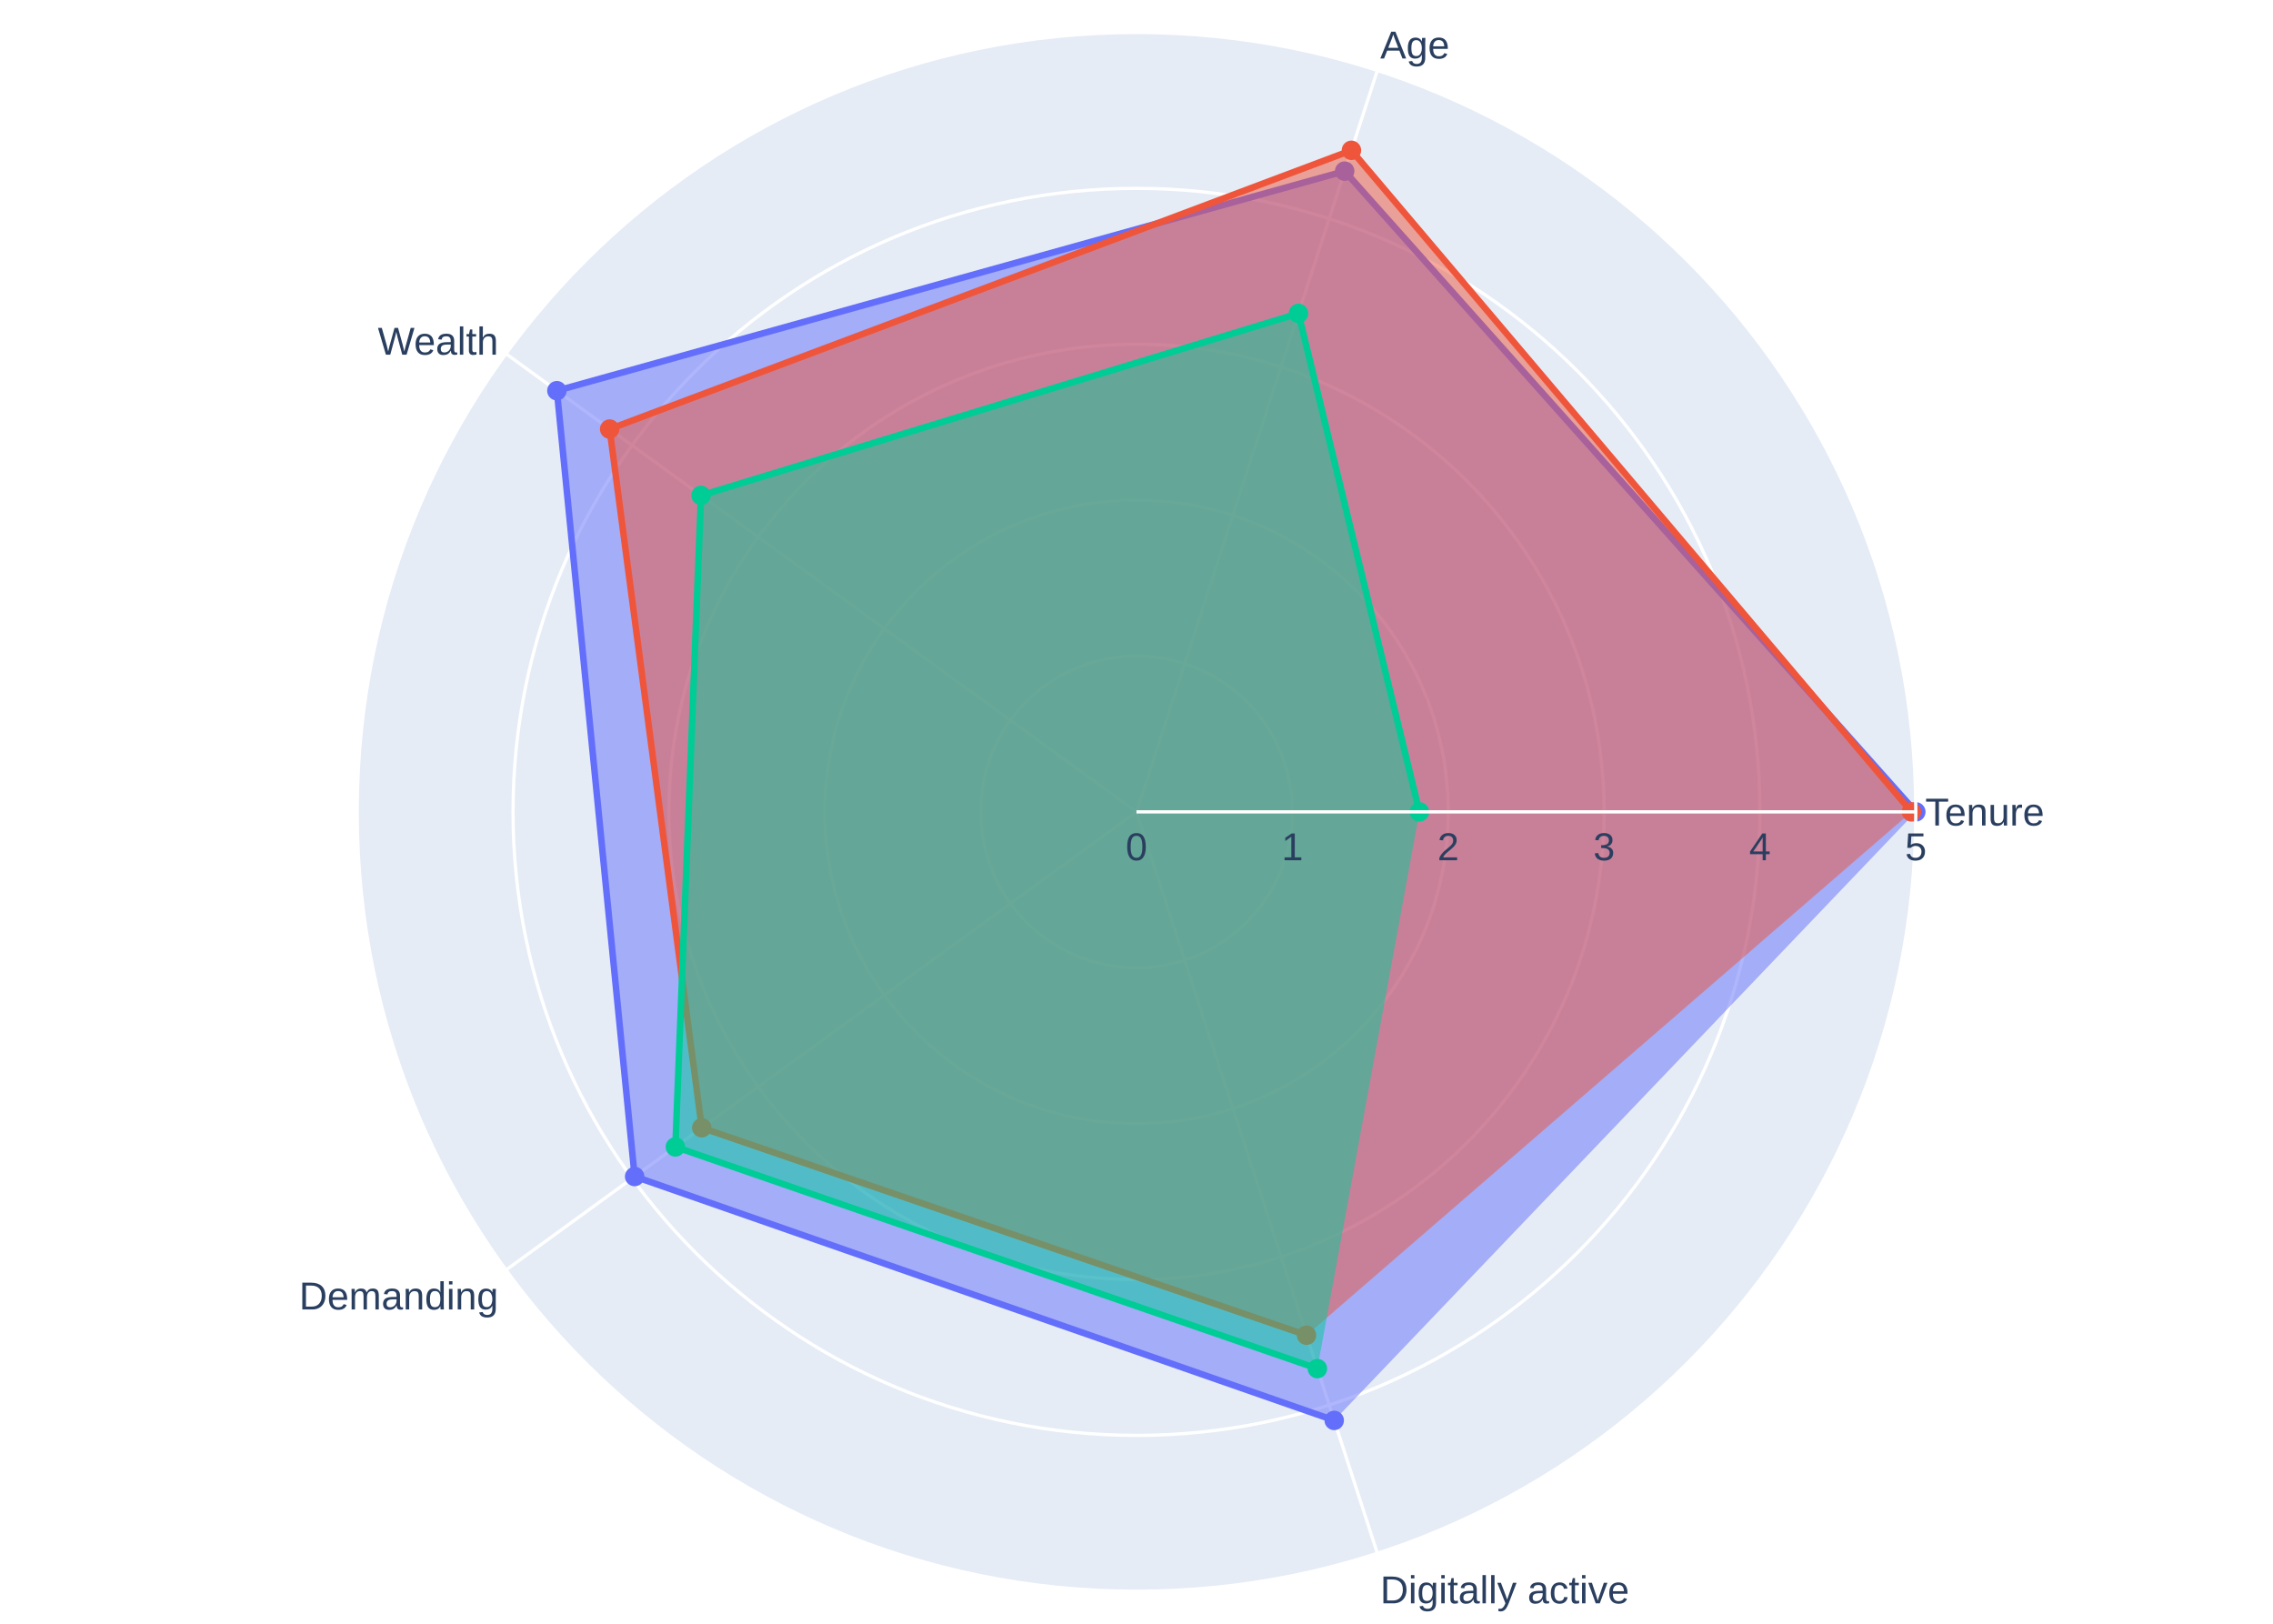
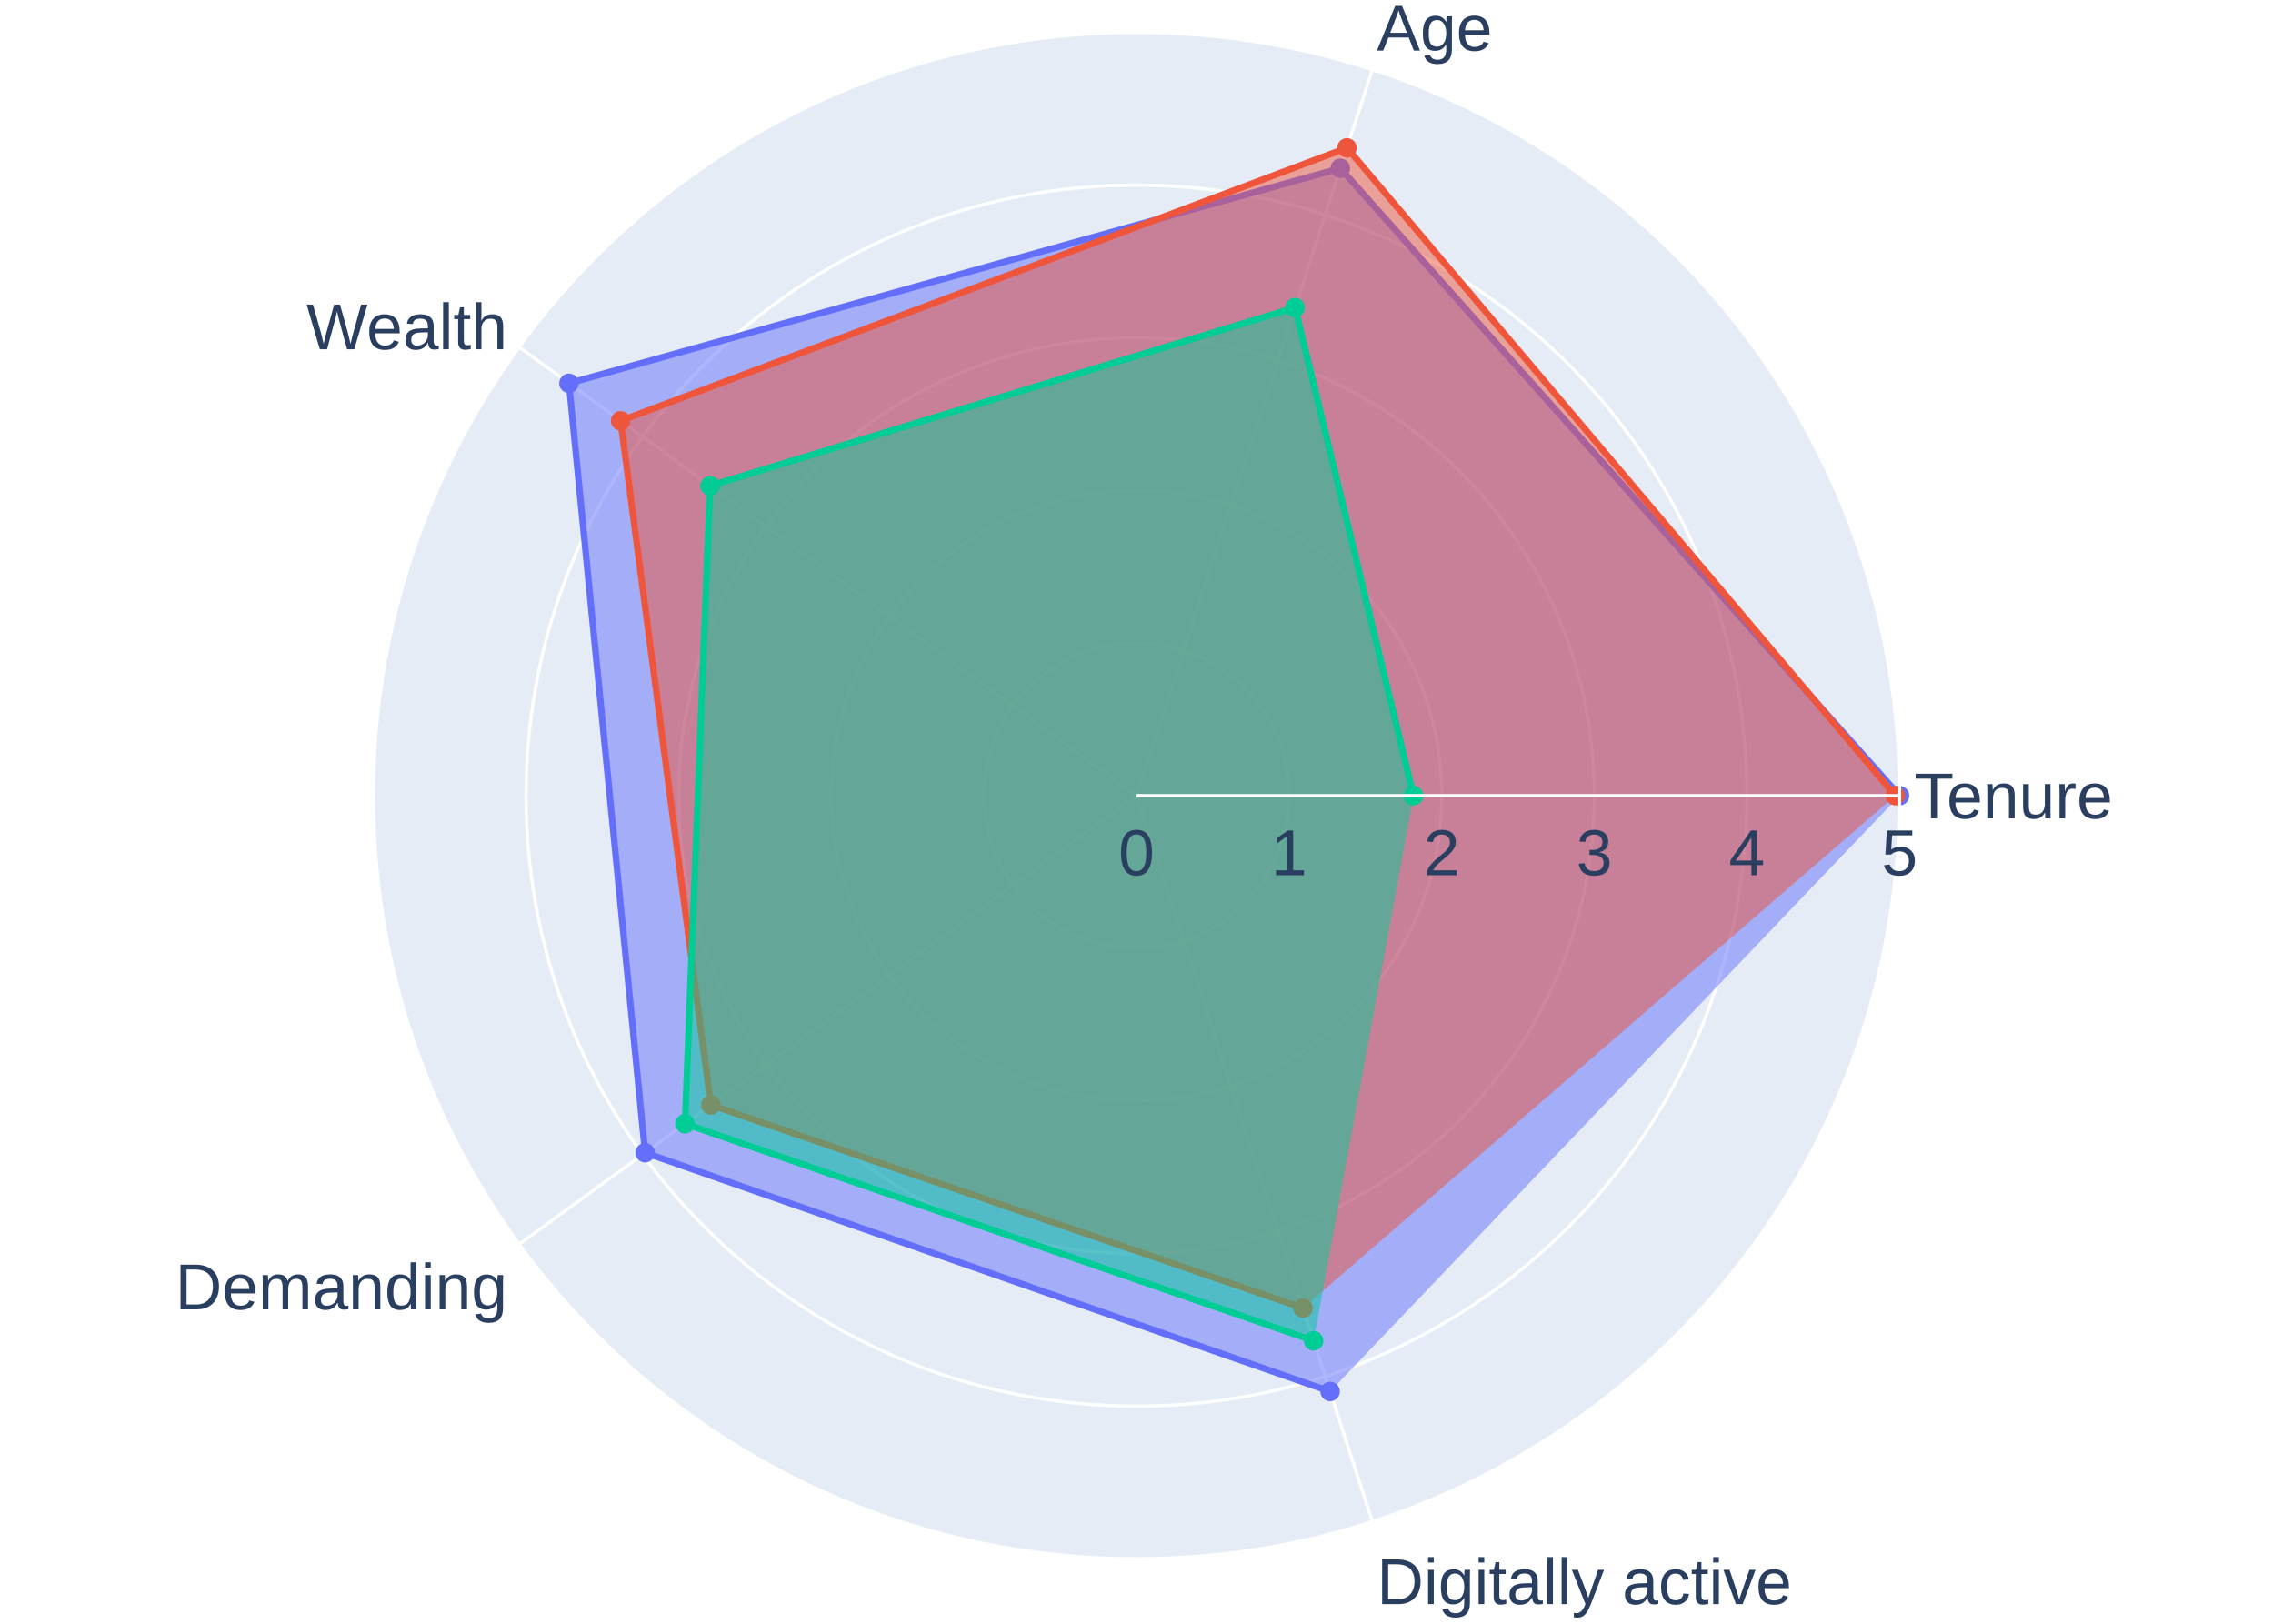
<svg xmlns="http://www.w3.org/2000/svg" class="main-svg" width="7000" height="5000" style="" viewBox="0 0 700 500">
  <rect x="0" y="0" width="700" height="500" style="fill: rgb(255, 255, 255); fill-opacity: 1;" />
-   <defs id="defs-73f882">
+   <defs id="defs-359862">
    <g class="clips">
-       <clipPath id="clip73f882polar-for-traces">
-         <path d="M240,0A240,240 0,1,0 -240,-2.939152317953648e-14A240,240 0,1,0 240,5.878304635907296e-14Z" transform="translate(240,240)" />
+       <clipPath id="clip359862polar-for-traces">
+         <path d="M235,0A235,235 0,1,0 -235,-2.87791997799628e-14A235,235 0,1,0 235,5.75583995599256e-14Z" transform="translate(235,235)" />
      </clipPath>
    </g>
    <g class="gradients" />
    <g class="patterns" />
  </defs>
  <g class="bglayer" />
  <g class="layer-below">
    <g class="imagelayer" />
    <g class="shapelayer" />
  </g>
  <g class="cartesianlayer" />
  <g class="polarlayer">
    <g class="polar">
      <g class="polarsublayer draglayer" />
      <g class="polarsublayer plotbg">
-         <path d="M240,0A240,240 0,1,0 -240,-2.939152317953648e-14A240,240 0,1,0 240,5.878304635907296e-14Z" transform="translate(350,250)" style="fill: rgb(229, 236, 246); fill-opacity: 1;" />
+         <path d="M235,0A235,235 0,1,0 -235,-2.87791997799628e-14A235,235 0,1,0 235,5.75583995599256e-14Z" transform="translate(350,245)" style="fill: rgb(229, 236, 246); fill-opacity: 1;" />
      </g>
      <g class="polarsublayer backplot">
        <g class="maplayer" />
      </g>
      <g class="polarsublayer angular-grid" style="fill: none;">
-         <path class="angularaxisgrid" d="M350,250L590,250" style="stroke: rgb(255, 255, 255); stroke-opacity: 1; stroke-width: 1px;" />
-         <path class="angularaxisgrid" d="M350,250L424.164,21.746" style="stroke: rgb(255, 255, 255); stroke-opacity: 1; stroke-width: 1px;" />
-         <path class="angularaxisgrid" d="M350,250L155.836,108.932" style="stroke: rgb(255, 255, 255); stroke-opacity: 1; stroke-width: 1px;" />
-         <path class="angularaxisgrid" d="M350,250L155.836,391.068" style="stroke: rgb(255, 255, 255); stroke-opacity: 1; stroke-width: 1px;" />
-         <path class="angularaxisgrid" d="M350,250L424.164,478.254" style="stroke: rgb(255, 255, 255); stroke-opacity: 1; stroke-width: 1px;" />
+         <path class="angularaxisgrid" d="M350,245L585,245" style="stroke: rgb(255, 255, 255); stroke-opacity: 1; stroke-width: 1px;" />
+         <path class="angularaxisgrid" d="M350,245L422.619,21.502" style="stroke: rgb(255, 255, 255); stroke-opacity: 1; stroke-width: 1px;" />
+         <path class="angularaxisgrid" d="M350,245L159.881,106.87" style="stroke: rgb(255, 255, 255); stroke-opacity: 1; stroke-width: 1px;" />
+         <path class="angularaxisgrid" d="M350,245L159.881,383.13" style="stroke: rgb(255, 255, 255); stroke-opacity: 1; stroke-width: 1px;" />
+         <path class="angularaxisgrid" d="M350,245L422.619,468.498" style="stroke: rgb(255, 255, 255); stroke-opacity: 1; stroke-width: 1px;" />
      </g>
-       <g class="polarsublayer radial-grid" transform="translate(350,250)" style="fill: none;">
-         <path class="xgrid" d="M48,0A48,48 0,1,0 -48,-5.878304635907295e-15A48,48 0,1,0 48,1.175660927181459e-14Z" style="stroke: rgb(255, 255, 255); stroke-opacity: 1; stroke-width: 1px;" />
-         <path class="xgrid" d="M96,0A96,96 0,1,0 -96,-1.175660927181459e-14A96,96 0,1,0 96,2.351321854362918e-14Z" style="stroke: rgb(255, 255, 255); stroke-opacity: 1; stroke-width: 1px;" />
-         <path class="xgrid" d="M144,0A144,144 0,1,0 -144,-1.7634913907721887e-14A144,144 0,1,0 144,3.5269827815443773e-14Z" style="stroke: rgb(255, 255, 255); stroke-opacity: 1; stroke-width: 1px;" />
-         <path class="xgrid" d="M192,0A192,192 0,1,0 -192,-2.351321854362918e-14A192,192 0,1,0 192,4.702643708725836e-14Z" style="stroke: rgb(255, 255, 255); stroke-opacity: 1; stroke-width: 1px;" />
+       <g class="polarsublayer radial-grid" transform="translate(350,245)" style="fill: none;">
+         <path class="xgrid" d="M47,0A47,47 0,1,0 -47,-5.75583995599256e-15A47,47 0,1,0 47,1.151167991198512e-14Z" style="stroke: rgb(255, 255, 255); stroke-opacity: 1; stroke-width: 1px;" />
+         <path class="xgrid" d="M94,0A94,94 0,1,0 -94,-1.151167991198512e-14A94,94 0,1,0 94,2.302335982397024e-14Z" style="stroke: rgb(255, 255, 255); stroke-opacity: 1; stroke-width: 1px;" />
+         <path class="xgrid" d="M141,0A141,141 0,1,0 -141,-1.726751986797768e-14A141,141 0,1,0 141,3.453503973595536e-14Z" style="stroke: rgb(255, 255, 255); stroke-opacity: 1; stroke-width: 1px;" />
+         <path class="xgrid" d="M188,0A188,188 0,1,0 -188,-2.302335982397024e-14A188,188 0,1,0 188,4.604671964794048e-14Z" style="stroke: rgb(255, 255, 255); stroke-opacity: 1; stroke-width: 1px;" />
      </g>
-       <g class="polarsublayer frontplot" transform="translate(110,10)">
+       <g class="polarsublayer frontplot" transform="translate(115,10)">
        <g class="barlayer" />
        <g class="scatterlayer">
-           <g class="trace scatter trace65aa7a" style="stroke-miterlimit: 2; opacity: 1;">
-             <g class="fills" clip-path="url(#clip73f882polar-for-traces)">
+           <g class="trace scatter trace968b01" style="stroke-miterlimit: 2; opacity: 1;">
+             <g class="fills" clip-path="url(#clip359862polar-for-traces)">
              <g>
-                 <path class="js-fill" d="M480,240L304.11,42.7L61.5,110.31L85.45,352.29L300.89,427.39Z" style="fill: rgb(99, 110, 250); fill-opacity: 0.5; stroke-width: 0;" />
+                 <path class="js-fill" d="M470,235L297.77,41.81L60.22,108.02L83.67,344.95L294.62,418.48Z" style="fill: rgb(99, 110, 250); fill-opacity: 0.5; stroke-width: 0;" />
              </g>
            </g>
            <g class="errorbars" />
            <g class="lines">
-               <path class="js-line" d="M480,240L304.11,42.7L61.5,110.31L85.45,352.29L300.89,427.39" clip-path="url(#clip73f882polar-for-traces)" style="vector-effect: none; fill: none; stroke: rgb(99, 110, 250); stroke-opacity: 1; stroke-width: 2px; opacity: 1;" />
+               <path class="js-line" d="M470,235L297.77,41.81L60.22,108.02L83.67,344.95L294.62,418.48" clip-path="url(#clip359862polar-for-traces)" style="vector-effect: none; fill: none; stroke: rgb(99, 110, 250); stroke-opacity: 1; stroke-width: 2px; opacity: 1;" />
            </g>
            <g class="points">
-               <path class="point" transform="translate(480,240)" d="M3,0A3,3 0 1,1 0,-3A3,3 0 0,1 3,0Z" style="opacity: 1; stroke-width: 0px; fill: rgb(99, 110, 250); fill-opacity: 1;" />
-               <path class="point" transform="translate(304.11,42.7)" d="M3,0A3,3 0 1,1 0,-3A3,3 0 0,1 3,0Z" style="opacity: 1; stroke-width: 0px; fill: rgb(99, 110, 250); fill-opacity: 1;" />
-               <path class="point" transform="translate(61.5,110.31)" d="M3,0A3,3 0 1,1 0,-3A3,3 0 0,1 3,0Z" style="opacity: 1; stroke-width: 0px; fill: rgb(99, 110, 250); fill-opacity: 1;" />
-               <path class="point" transform="translate(85.45,352.29)" d="M3,0A3,3 0 1,1 0,-3A3,3 0 0,1 3,0Z" style="opacity: 1; stroke-width: 0px; fill: rgb(99, 110, 250); fill-opacity: 1;" />
-               <path class="point" transform="translate(300.89,427.39)" d="M3,0A3,3 0 1,1 0,-3A3,3 0 0,1 3,0Z" style="opacity: 1; stroke-width: 0px; fill: rgb(99, 110, 250); fill-opacity: 1;" />
+               <path class="point" transform="translate(470,235)" d="M3,0A3,3 0 1,1 0,-3A3,3 0 0,1 3,0Z" style="opacity: 1; stroke-width: 0px; fill: rgb(99, 110, 250); fill-opacity: 1;" />
+               <path class="point" transform="translate(297.77,41.81)" d="M3,0A3,3 0 1,1 0,-3A3,3 0 0,1 3,0Z" style="opacity: 1; stroke-width: 0px; fill: rgb(99, 110, 250); fill-opacity: 1;" />
+               <path class="point" transform="translate(60.22,108.02)" d="M3,0A3,3 0 1,1 0,-3A3,3 0 0,1 3,0Z" style="opacity: 1; stroke-width: 0px; fill: rgb(99, 110, 250); fill-opacity: 1;" />
+               <path class="point" transform="translate(83.67,344.95)" d="M3,0A3,3 0 1,1 0,-3A3,3 0 0,1 3,0Z" style="opacity: 1; stroke-width: 0px; fill: rgb(99, 110, 250); fill-opacity: 1;" />
+               <path class="point" transform="translate(294.62,418.48)" d="M3,0A3,3 0 1,1 0,-3A3,3 0 0,1 3,0Z" style="opacity: 1; stroke-width: 0px; fill: rgb(99, 110, 250); fill-opacity: 1;" />
            </g>
            <g class="text" />
          </g>
-           <g class="trace scatter tracef5dad9" style="stroke-miterlimit: 2; opacity: 1;">
-             <g class="fills" clip-path="url(#clip73f882polar-for-traces)">
+           <g class="trace scatter tracecbab3a" style="stroke-miterlimit: 2; opacity: 1;">
+             <g class="fills" clip-path="url(#clip359862polar-for-traces)">
              <g>
-                 <path class="js-fill" d="M478.66,240L306.19,36.29L77.75,122.12L106.11,337.28L292.36,401.16Z" style="fill: rgb(239, 85, 59); fill-opacity: 0.5; stroke-width: 0;" />
+                 <path class="js-fill" d="M468.69,235L299.81,35.53L76.13,119.57L103.9,330.25L286.27,392.8Z" style="fill: rgb(239, 85, 59); fill-opacity: 0.5; stroke-width: 0;" />
              </g>
            </g>
            <g class="errorbars" />
            <g class="lines">
-               <path class="js-line" d="M478.66,240L306.19,36.29L77.75,122.12L106.11,337.28L292.36,401.16" clip-path="url(#clip73f882polar-for-traces)" style="vector-effect: none; fill: none; stroke: rgb(239, 85, 59); stroke-opacity: 1; stroke-width: 2px; opacity: 1;" />
+               <path class="js-line" d="M468.69,235L299.81,35.53L76.13,119.57L103.9,330.25L286.27,392.8" clip-path="url(#clip359862polar-for-traces)" style="vector-effect: none; fill: none; stroke: rgb(239, 85, 59); stroke-opacity: 1; stroke-width: 2px; opacity: 1;" />
            </g>
            <g class="points">
-               <path class="point" transform="translate(478.66,240)" d="M3,0A3,3 0 1,1 0,-3A3,3 0 0,1 3,0Z" style="opacity: 1; stroke-width: 0px; fill: rgb(239, 85, 59); fill-opacity: 1;" />
-               <path class="point" transform="translate(306.19,36.29)" d="M3,0A3,3 0 1,1 0,-3A3,3 0 0,1 3,0Z" style="opacity: 1; stroke-width: 0px; fill: rgb(239, 85, 59); fill-opacity: 1;" />
-               <path class="point" transform="translate(77.75,122.12)" d="M3,0A3,3 0 1,1 0,-3A3,3 0 0,1 3,0Z" style="opacity: 1; stroke-width: 0px; fill: rgb(239, 85, 59); fill-opacity: 1;" />
-               <path class="point" transform="translate(106.11,337.28)" d="M3,0A3,3 0 1,1 0,-3A3,3 0 0,1 3,0Z" style="opacity: 1; stroke-width: 0px; fill: rgb(239, 85, 59); fill-opacity: 1;" />
-               <path class="point" transform="translate(292.36,401.16)" d="M3,0A3,3 0 1,1 0,-3A3,3 0 0,1 3,0Z" style="opacity: 1; stroke-width: 0px; fill: rgb(239, 85, 59); fill-opacity: 1;" />
+               <path class="point" transform="translate(468.69,235)" d="M3,0A3,3 0 1,1 0,-3A3,3 0 0,1 3,0Z" style="opacity: 1; stroke-width: 0px; fill: rgb(239, 85, 59); fill-opacity: 1;" />
+               <path class="point" transform="translate(299.81,35.53)" d="M3,0A3,3 0 1,1 0,-3A3,3 0 0,1 3,0Z" style="opacity: 1; stroke-width: 0px; fill: rgb(239, 85, 59); fill-opacity: 1;" />
+               <path class="point" transform="translate(76.13,119.57)" d="M3,0A3,3 0 1,1 0,-3A3,3 0 0,1 3,0Z" style="opacity: 1; stroke-width: 0px; fill: rgb(239, 85, 59); fill-opacity: 1;" />
+               <path class="point" transform="translate(103.9,330.25)" d="M3,0A3,3 0 1,1 0,-3A3,3 0 0,1 3,0Z" style="opacity: 1; stroke-width: 0px; fill: rgb(239, 85, 59); fill-opacity: 1;" />
+               <path class="point" transform="translate(286.27,392.8)" d="M3,0A3,3 0 1,1 0,-3A3,3 0 0,1 3,0Z" style="opacity: 1; stroke-width: 0px; fill: rgb(239, 85, 59); fill-opacity: 1;" />
            </g>
            <g class="text" />
          </g>
-           <g class="trace scatter trace1e5e61" style="stroke-miterlimit: 2; opacity: 1;">
-             <g class="fills" clip-path="url(#clip73f882polar-for-traces)">
+           <g class="trace scatter traced3b041" style="stroke-miterlimit: 2; opacity: 1;">
+             <g class="fills" clip-path="url(#clip359862polar-for-traces)">
              <g>
-                 <path class="js-fill" d="M327.13,240L289.88,86.5L105.88,142.55L97.99,343.17L295.7,411.44Z" style="fill: rgb(0, 204, 150); fill-opacity: 0.5; stroke-width: 0;" />
+                 <path class="js-fill" d="M320.32,235L283.84,84.7L103.67,139.58L95.95,336.02L289.54,402.87Z" style="fill: rgb(0, 204, 150); fill-opacity: 0.5; stroke-width: 0;" />
              </g>
            </g>
            <g class="errorbars" />
            <g class="lines">
-               <path class="js-line" d="M327.13,240L289.88,86.5L105.88,142.55L97.99,343.17L295.7,411.44" clip-path="url(#clip73f882polar-for-traces)" style="vector-effect: none; fill: none; stroke: rgb(0, 204, 150); stroke-opacity: 1; stroke-width: 2px; opacity: 1;" />
+               <path class="js-line" d="M320.32,235L283.84,84.7L103.67,139.58L95.95,336.02L289.54,402.87" clip-path="url(#clip359862polar-for-traces)" style="vector-effect: none; fill: none; stroke: rgb(0, 204, 150); stroke-opacity: 1; stroke-width: 2px; opacity: 1;" />
            </g>
            <g class="points">
-               <path class="point" transform="translate(327.13,240)" d="M3,0A3,3 0 1,1 0,-3A3,3 0 0,1 3,0Z" style="opacity: 1; stroke-width: 0px; fill: rgb(0, 204, 150); fill-opacity: 1;" />
-               <path class="point" transform="translate(289.88,86.5)" d="M3,0A3,3 0 1,1 0,-3A3,3 0 0,1 3,0Z" style="opacity: 1; stroke-width: 0px; fill: rgb(0, 204, 150); fill-opacity: 1;" />
-               <path class="point" transform="translate(105.88,142.55)" d="M3,0A3,3 0 1,1 0,-3A3,3 0 0,1 3,0Z" style="opacity: 1; stroke-width: 0px; fill: rgb(0, 204, 150); fill-opacity: 1;" />
-               <path class="point" transform="translate(97.99,343.17)" d="M3,0A3,3 0 1,1 0,-3A3,3 0 0,1 3,0Z" style="opacity: 1; stroke-width: 0px; fill: rgb(0, 204, 150); fill-opacity: 1;" />
-               <path class="point" transform="translate(295.7,411.44)" d="M3,0A3,3 0 1,1 0,-3A3,3 0 0,1 3,0Z" style="opacity: 1; stroke-width: 0px; fill: rgb(0, 204, 150); fill-opacity: 1;" />
+               <path class="point" transform="translate(320.32,235)" d="M3,0A3,3 0 1,1 0,-3A3,3 0 0,1 3,0Z" style="opacity: 1; stroke-width: 0px; fill: rgb(0, 204, 150); fill-opacity: 1;" />
+               <path class="point" transform="translate(283.84,84.7)" d="M3,0A3,3 0 1,1 0,-3A3,3 0 0,1 3,0Z" style="opacity: 1; stroke-width: 0px; fill: rgb(0, 204, 150); fill-opacity: 1;" />
+               <path class="point" transform="translate(103.67,139.58)" d="M3,0A3,3 0 1,1 0,-3A3,3 0 0,1 3,0Z" style="opacity: 1; stroke-width: 0px; fill: rgb(0, 204, 150); fill-opacity: 1;" />
+               <path class="point" transform="translate(95.95,336.02)" d="M3,0A3,3 0 1,1 0,-3A3,3 0 0,1 3,0Z" style="opacity: 1; stroke-width: 0px; fill: rgb(0, 204, 150); fill-opacity: 1;" />
+               <path class="point" transform="translate(289.54,402.87)" d="M3,0A3,3 0 1,1 0,-3A3,3 0 0,1 3,0Z" style="opacity: 1; stroke-width: 0px; fill: rgb(0, 204, 150); fill-opacity: 1;" />
            </g>
            <g class="text" />
          </g>
        </g>
      </g>
      <g class="polarsublayer angular-line">
-         <path d="M240,0A240,240 0,1,0 -240,-2.939152317953648e-14A240,240 0,1,0 240,5.878304635907296e-14Z" transform="translate(350,250)" stroke-width="1" style="fill: none; stroke: rgb(255, 255, 255); stroke-opacity: 1;" />
+         <path d="M235,0A235,235 0,1,0 -235,-2.87791997799628e-14A235,235 0,1,0 235,5.75583995599256e-14Z" transform="translate(350,245)" stroke-width="1" style="fill: none; stroke: rgb(255, 255, 255); stroke-opacity: 1;" />
      </g>
      <g class="polarsublayer radial-line">
-         <line x1="0" y1="0" x2="240" y2="0" transform="translate(350,250)" stroke-width="1" style="fill: none; stroke: rgb(255, 255, 255); stroke-opacity: 1;" />
+         <line x1="0" y1="0" x2="235" y2="0" transform="translate(350,245)" stroke-width="1" style="fill: none; stroke: rgb(255, 255, 255); stroke-opacity: 1;" />
      </g>
      <g class="polarsublayer angular-axis">
        <g class="angularaxistick">
-           <text text-anchor="start" x="2.9" y="4.2" transform="translate(590,250)" style="font-family: Arial, sans-serif; font-size: 12px; fill: rgb(42, 63, 95); fill-opacity: 1; white-space: pre; opacity: 1;">Tenure</text>
+           <text text-anchor="start" x="4.5" y="7" transform="translate(585,245)" style="font-family: Arial, sans-serif; font-size: 20px; fill: rgb(42, 63, 95); fill-opacity: 1; white-space: pre; opacity: 1;">Tenure</text>
        </g>
        <g class="angularaxistick">
-           <text text-anchor="start" x="0.896" y="-3.743" transform="translate(424.1641,21.74644)" style="font-family: Arial, sans-serif; font-size: 12px; fill: rgb(42, 63, 95); fill-opacity: 1; white-space: pre; opacity: 1;">Age</text>
+           <text text-anchor="start" x="1.391" y="-5.921" transform="translate(422.619,21.50172)" style="font-family: Arial, sans-serif; font-size: 20px; fill: rgb(42, 63, 95); fill-opacity: 1; white-space: pre; opacity: 1;">Age</text>
        </g>
        <g class="angularaxistick">
-           <text text-anchor="end" x="-2.346" y="0.283" transform="translate(155.8359,108.9315)" style="font-family: Arial, sans-serif; font-size: 12px; fill: rgb(42, 63, 95); fill-opacity: 1; white-space: pre; opacity: 1;">Wealth</text>
+           <text text-anchor="end" x="-3.641" y="0.667" transform="translate(159.881,106.8705)" style="font-family: Arial, sans-serif; font-size: 20px; fill: rgb(42, 63, 95); fill-opacity: 1; white-space: pre; opacity: 1;">Wealth</text>
        </g>
        <g class="angularaxistick">
-           <text text-anchor="end" x="-2.346" y="12.156" transform="translate(155.8359,391.0685)" style="font-family: Arial, sans-serif; font-size: 12px; fill: rgb(42, 63, 95); fill-opacity: 1; white-space: pre; opacity: 1;">Demanding</text>
+           <text text-anchor="end" x="-3.641" y="20.064" transform="translate(159.881,383.1295)" style="font-family: Arial, sans-serif; font-size: 20px; fill: rgb(42, 63, 95); fill-opacity: 1; white-space: pre; opacity: 1;">Demanding</text>
        </g>
        <g class="angularaxistick">
-           <text text-anchor="start" x="0.896" y="15.469" transform="translate(424.1641,478.2536)" style="font-family: Arial, sans-serif; font-size: 12px; fill: rgb(42, 63, 95); fill-opacity: 1; white-space: pre; opacity: 1;">Digitally active</text>
+           <text text-anchor="start" x="1.391" y="25.464" transform="translate(422.619,468.4983)" style="font-family: Arial, sans-serif; font-size: 20px; fill: rgb(42, 63, 95); fill-opacity: 1; white-space: pre; opacity: 1;">Digitally active</text>
        </g>
      </g>
-       <g class="polarsublayer radial-axis" transform="translate(350,250)">
+       <g class="polarsublayer radial-axis" transform="translate(350,245)">
        <g class="xtick">
-           <text text-anchor="middle" x="0" y="14.9" transform="" style="font-family: Arial, sans-serif; font-size: 12px; fill: rgb(42, 63, 95); fill-opacity: 1; white-space: pre; opacity: 1;">0</text>
+           <text text-anchor="middle" x="0" y="24.5" transform="" style="font-family: Arial, sans-serif; font-size: 20px; fill: rgb(42, 63, 95); fill-opacity: 1; white-space: pre; opacity: 1;">0</text>
        </g>
        <g class="xtick">
-           <text text-anchor="middle" x="0" y="14.9" transform="translate(48,0)" style="font-family: Arial, sans-serif; font-size: 12px; fill: rgb(42, 63, 95); fill-opacity: 1; white-space: pre; opacity: 1;">1</text>
+           <text text-anchor="middle" x="0" y="24.5" transform="translate(47,0)" style="font-family: Arial, sans-serif; font-size: 20px; fill: rgb(42, 63, 95); fill-opacity: 1; white-space: pre; opacity: 1;">1</text>
        </g>
        <g class="xtick">
-           <text text-anchor="middle" x="0" y="14.9" transform="translate(96,0)" style="font-family: Arial, sans-serif; font-size: 12px; fill: rgb(42, 63, 95); fill-opacity: 1; white-space: pre; opacity: 1;">2</text>
+           <text text-anchor="middle" x="0" y="24.5" transform="translate(94,0)" style="font-family: Arial, sans-serif; font-size: 20px; fill: rgb(42, 63, 95); fill-opacity: 1; white-space: pre; opacity: 1;">2</text>
        </g>
        <g class="xtick">
-           <text text-anchor="middle" x="0" y="14.9" transform="translate(144,0)" style="font-family: Arial, sans-serif; font-size: 12px; fill: rgb(42, 63, 95); fill-opacity: 1; white-space: pre; opacity: 1;">3</text>
+           <text text-anchor="middle" x="0" y="24.5" transform="translate(141,0)" style="font-family: Arial, sans-serif; font-size: 20px; fill: rgb(42, 63, 95); fill-opacity: 1; white-space: pre; opacity: 1;">3</text>
        </g>
        <g class="xtick">
-           <text text-anchor="middle" x="0" y="14.9" transform="translate(192,0)" style="font-family: Arial, sans-serif; font-size: 12px; fill: rgb(42, 63, 95); fill-opacity: 1; white-space: pre; opacity: 1;">4</text>
+           <text text-anchor="middle" x="0" y="24.5" transform="translate(188,0)" style="font-family: Arial, sans-serif; font-size: 20px; fill: rgb(42, 63, 95); fill-opacity: 1; white-space: pre; opacity: 1;">4</text>
        </g>
        <g class="xtick">
-           <text text-anchor="middle" x="0" y="14.9" transform="translate(240,0)" style="font-family: Arial, sans-serif; font-size: 12px; fill: rgb(42, 63, 95); fill-opacity: 1; white-space: pre; opacity: 1;">5</text>
+           <text text-anchor="middle" x="0" y="24.5" transform="translate(235,0)" style="font-family: Arial, sans-serif; font-size: 20px; fill: rgb(42, 63, 95); fill-opacity: 1; white-space: pre; opacity: 1;">5</text>
        </g>
      </g>
    </g>
  </g>
  <g class="smithlayer" />
  <g class="ternarylayer" />
  <g class="geolayer" />
  <g class="funnelarealayer" />
  <g class="pielayer" />
  <g class="iciclelayer" />
  <g class="treemaplayer" />
  <g class="sunburstlayer" />
  <g class="glimages" />
-   <defs id="topdefs-73f882">
+   <defs id="topdefs-359862">
    <g class="clips" />
  </defs>
  <g class="layer-above">
    <g class="imagelayer" />
    <g class="shapelayer" />
  </g>
  <g class="infolayer">
    <g class="g-gtitle" />
    <g class="g-polartitle" />
  </g>
</svg>
